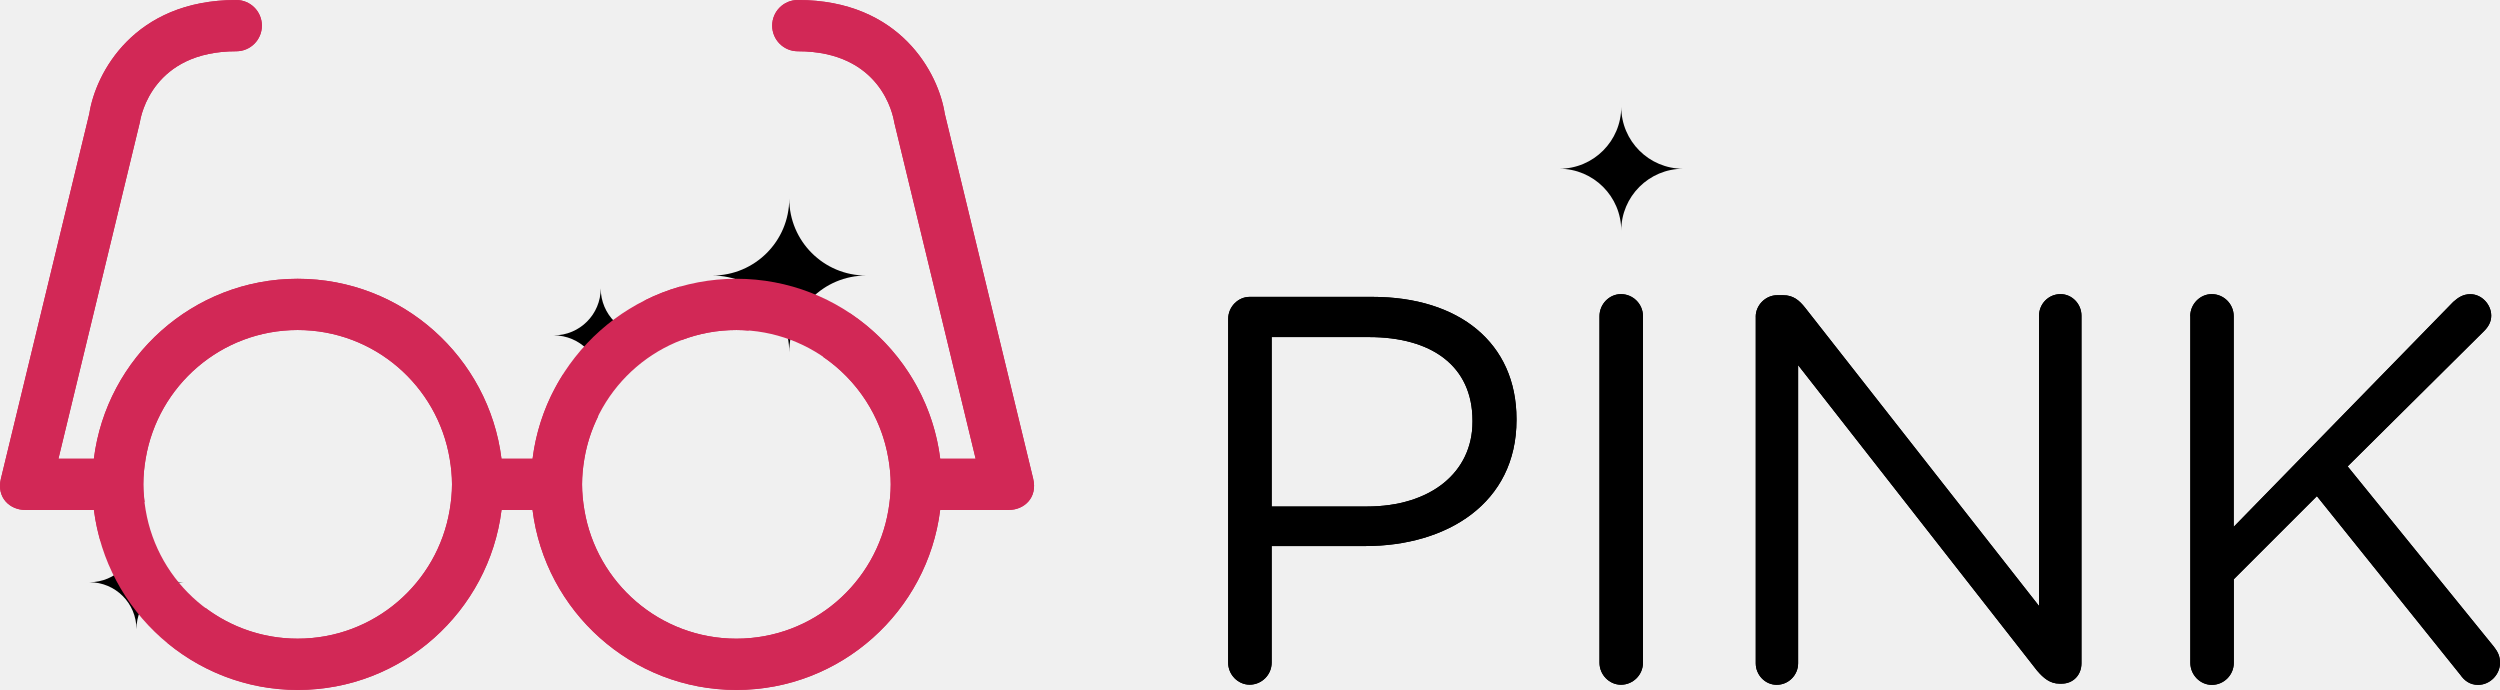
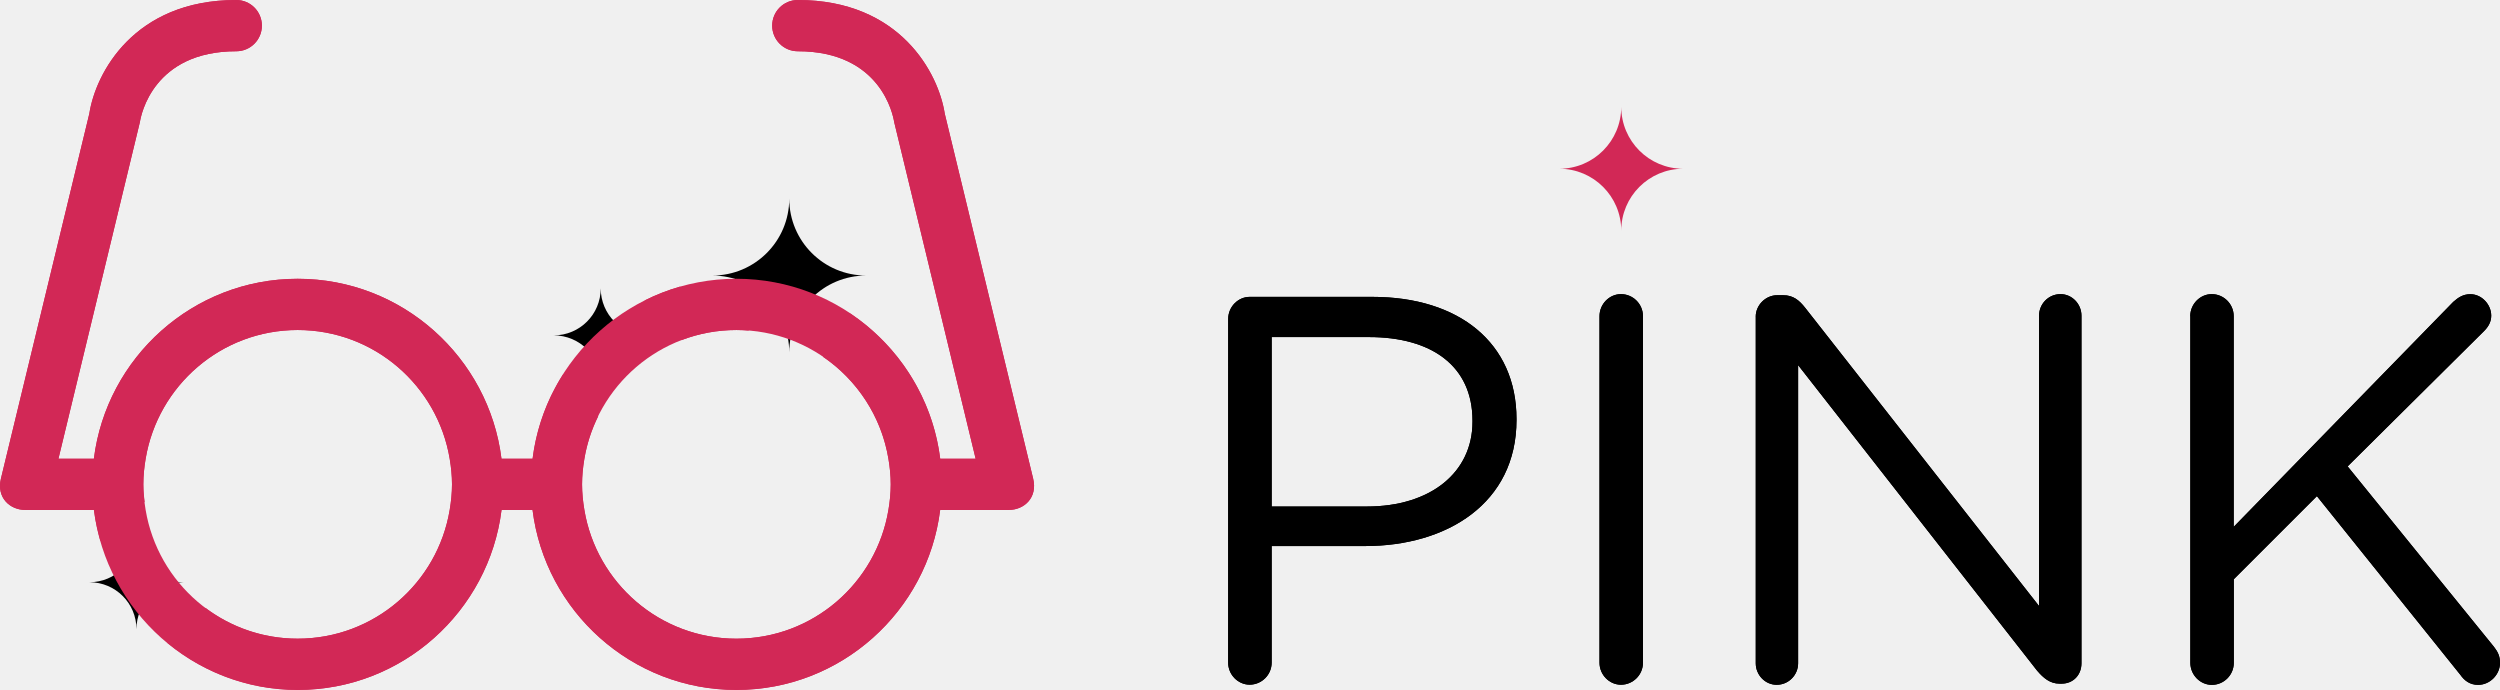
<svg class="page-footer__logo" width="146.3px" height="40.375px">
  <g class="page-footer__logo--desktop">
    <g>
      <path d="M71.874,18.661c0-0.708,0.58-1.288,1.256-1.288h7.18c5.087,0,8.436,2.704,8.436,7.146v0.063 c0,4.86-4.057,7.373-8.854,7.373h-5.475v6.825c0,0.708-0.58,1.287-1.289,1.287c-0.676,0-1.256-0.58-1.256-1.287L71.874,18.661 L71.874,18.661z M79.988,29.641c3.734,0,6.182-1.996,6.182-4.959v-0.062c0-3.221-2.414-4.894-6.053-4.894h-5.699v9.917h5.57V29.641 z" />
      <path d="M93.603,18.5c0-0.708,0.579-1.288,1.255-1.288c0.709,0,1.288,0.58,1.288,1.288v20.283 c0,0.708-0.579,1.287-1.288,1.287c-0.676,0-1.255-0.579-1.255-1.287V18.5z" />
      <path d="M102.744,18.532c0-0.676,0.58-1.256,1.256-1.256h0.354c0.58,0,0.935,0.29,1.288,0.74l13.684,17.45V18.468 c0-0.676,0.547-1.256,1.256-1.256c0.676,0,1.225,0.58,1.225,1.256v20.349c0,0.677-0.48,1.19-1.158,1.19h-0.129 c-0.548,0-0.936-0.321-1.318-0.772l-13.976-17.867v17.449c0,0.677-0.547,1.257-1.257,1.257c-0.676,0-1.223-0.58-1.223-1.257V18.532 H102.744z" />
      <path d="M128.173,18.5c0-0.708,0.58-1.288,1.257-1.288c0.708,0,1.286,0.58,1.286,1.288v12.331l12.848-13.168 c0.29-0.257,0.579-0.451,0.998-0.451c0.676,0,1.225,0.612,1.225,1.256c0,0.354-0.162,0.644-0.42,0.901l-7.984,7.92l8.564,10.561 c0.225,0.291,0.354,0.547,0.354,0.936c0,0.676-0.577,1.288-1.285,1.288c-0.482,0-0.807-0.259-1.03-0.58l-8.401-10.464l-4.863,4.861 v4.895c0,0.708-0.578,1.288-1.286,1.288c-0.677,0-1.257-0.58-1.257-1.288V18.5H128.173z" />
    </g>
-     <path d="M98.498,9.875c-2.002,0-3.623-1.623-3.623-3.624c0,2.001-1.623,3.624-3.625,3.624 c2.002,0,3.625,1.623,3.625,3.624C94.875,11.498,96.496,9.875,98.498,9.875z" />
+     <path fill="#D22856" d="M98.498,9.875c-2.002,0-3.623-1.623-3.623-3.624c0,2.001-1.623,3.624-3.625,3.624 c2.002,0,3.625,1.623,3.625,3.624C94.875,11.498,96.496,9.875,98.498,9.875z" />
    <g>
      <path fill="#D22856" d="M43.094,19.313c0.246,0,0.489,0.014,0.73,0.033c-0.437-0.728-1.227-1.221-2.136-1.221 c-0.877,0-1.614-0.568-1.884-1.354c-0.727,0.208-1.425,0.482-2.089,0.816c0.062,0.017,0.122,0.038,0.188,0.038c1.104,0,2,0.896,2,2 c0,0.096-0.015,0.188-0.028,0.281C40.875,19.524,41.959,19.313,43.094,19.313z" />
      <path fill="#D22856" d="M60.462,28.016c-0.002-0.009-5.175-21.365-5.175-21.365C54.926,4.303,52.694,0,46.688,0 c-0.829,0-1.5,0.671-1.5,1.5s0.671,1.5,1.5,1.5c4.856,0,5.575,3.729,5.639,4.143l4.767,19.701h-2.073 c-0.445-3.557-2.453-6.628-5.305-8.522c-0.897,0.379-1.529,1.269-1.529,2.303c0,0.088-0.015,0.171-0.026,0.256 c1.991,1.358,3.415,3.489,3.829,5.965c0.082,0.488,0.135,0.987,0.135,1.5c0,0.512-0.053,1.012-0.135,1.5 c-0.716,4.271-4.421,7.53-8.896,7.53c-4.475,0-8.181-3.259-8.896-7.53c-0.082-0.488-0.135-0.988-0.135-1.5 c0-0.513,0.053-1.012,0.135-1.5c0.147-0.879,0.427-1.712,0.808-2.484c-1.034-0.077-1.852-0.932-1.852-1.984 c0-0.189-0.077-0.357-0.192-0.488c-0.938,1.469-1.569,3.149-1.795,4.957h-1.82c-0.741-5.927-5.802-10.531-11.927-10.531 S6.235,20.917,5.493,26.844H3.42L8.187,7.143C8.25,6.729,8.97,3,13.826,3c0.829,0,1.5-0.671,1.5-1.5S14.655,0,13.826,0 C7.82,0,5.588,4.303,5.227,6.651c0,0-5.173,21.356-5.175,21.365c-0.266,1.109,0.531,1.826,1.426,1.826 c0.012,0,0.023,0.004,0.036,0.004h3.982c0.079,0.629,0.215,1.237,0.387,1.831c0.059-0.106,0.102-0.224,0.102-0.354 c0-1.104,0.896-2,2-2c0.166,0,0.324,0.024,0.478,0.062c-0.043-0.343-0.074-0.688-0.074-1.042c0-0.512,0.053-1.011,0.135-1.5 c0.715-4.271,4.421-7.531,8.896-7.531s8.18,3.26,8.896,7.531c0.082,0.489,0.135,0.988,0.135,1.5s-0.053,1.012-0.135,1.5 c-0.715,4.272-4.421,7.531-8.896,7.531c-2.022,0-3.883-0.67-5.386-1.794c-0.35,0.302-0.8,0.491-1.299,0.491 c-0.413,0-0.749,0.336-0.749,0.748c0,0.289-0.065,0.563-0.176,0.812c2.075,1.708,4.722,2.743,7.614,2.743 c6.125,0,11.185-4.604,11.927-10.529h1.814c0.742,5.926,5.802,10.529,11.927,10.529s11.186-4.604,11.927-10.529H59 c0.012,0,0.023-0.005,0.036-0.005C59.931,29.842,60.728,29.125,60.462,28.016z" />
    </g>
    <g>
      <g>
        <path d="M50.686,16.125c-2.485,0-4.499-2.014-4.499-4.499c0,2.485-2.014,4.499-4.499,4.499 c2.485,0,4.499,2.014,4.499,4.499C46.187,18.139,48.2,16.125,50.686,16.125z" />
      </g>
    </g>
    <g>
      <g>
        <path d="M37.904,19.626c-1.519,0-2.749-1.23-2.749-2.749c0,1.519-1.23,2.749-2.749,2.749 c1.519,0,2.749,1.229,2.749,2.749C35.155,20.855,36.386,19.626,37.904,19.626z" />
      </g>
    </g>
    <g>
      <g>
        <path d="M10.734,34.072c-1.519,0-2.749-1.23-2.749-2.75c0,1.52-1.23,2.75-2.749,2.75 c1.519,0,2.749,1.229,2.749,2.748C7.985,35.303,9.215,34.072,10.734,34.072z" />
      </g>
    </g>
  </g>
  <g class="page-footer__logo--mob-tab">
    <path d="M71.874,18.661c0-0.708,0.58-1.288,1.256-1.288h7.18c5.087,0,8.436,2.704,8.436,7.146v0.063 c0,4.86-4.057,7.373-8.854,7.373h-5.475v6.825c0,0.708-0.58,1.287-1.289,1.287c-0.676,0-1.256-0.58-1.256-1.287L71.874,18.661 L71.874,18.661z M79.988,29.641c3.734,0,6.182-1.996,6.182-4.959v-0.062c0-3.221-2.414-4.894-6.053-4.894h-5.699v9.917h5.57V29.641 z" />
    <path d="M93.603,18.5c0-0.708,0.579-1.288,1.255-1.288c0.709,0,1.288,0.58,1.288,1.288v20.283 c0,0.708-0.579,1.287-1.288,1.287c-0.676,0-1.255-0.579-1.255-1.287V18.5z" />
    <path d="M102.744,18.532c0-0.676,0.58-1.256,1.256-1.256h0.354c0.58,0,0.935,0.29,1.288,0.74l13.684,17.45V18.468 c0-0.676,0.547-1.256,1.256-1.256c0.676,0,1.225,0.58,1.225,1.256v20.349c0,0.677-0.48,1.19-1.158,1.19h-0.129 c-0.548,0-0.936-0.321-1.318-0.772l-13.976-17.867v17.449c0,0.677-0.547,1.257-1.257,1.257c-0.676,0-1.223-0.58-1.223-1.257V18.532 H102.744z" />
    <path d="M128.173,18.5c0-0.708,0.58-1.288,1.257-1.288c0.708,0,1.286,0.58,1.286,1.288v12.331l12.848-13.16 c0.29-0.257,0.579-0.451,0.998-0.451c0.676,0,1.225,0.612,1.225,1.256c0,0.354-0.162,0.644-0.42,0.901l-7.984,7.92l8.564,10.561 c0.225,0.291,0.354,0.547,0.354,0.936c0,0.676-0.577,1.288-1.285,1.288c-0.482,0-0.807-0.259-1.03-0.58l-8.401-10.464l-4.863,4.861 v4.895c0,0.708-0.578,1.288-1.286,1.288c-0.677,0-1.257-0.58-1.257-1.288V18.5H128.173z" />
+     <path fill="#FFFFFF" d="M60.498,28.266" />
+     <path fill="#D22856" d="M60.462,28.016c-0.002-0.009-5.175-21.365-5.175-21.365C54.926,4.303,52.694,0,46.688,0 c-0.829,0-1.5,0.671-1.5,1.5s0.671,1.5,1.5,1.5c4.856,0,5.575,3.729,5.639,4.143l4.767,19.701h-2.073 c-0.742-5.927-5.802-10.531-11.927-10.531s-11.186,4.604-11.927,10.531h-1.82c-0.741-5.927-5.802-10.531-11.927-10.531 S6.235,20.917,5.493,26.844H3.42L8.187,7.143C8.25,6.729,8.97,3,13.826,3c0.829,0,1.5-0.671,1.5-1.5S14.655,0,13.826,0 C7.82,0,5.588,4.303,5.227,6.651c0,0-5.173,21.356-5.175,21.365c-0.266,1.109,0.531,1.826,1.426,1.826 c0.012,0,0.023,0.004,0.036,0.004h3.982c0.741,5.926,5.802,10.53,11.927,10.53s11.185-4.604,11.927-10.53h1.814 c0.742,5.926,5.802,10.53,11.927,10.53s11.186-4.604,11.927-10.53H59c0.012,0,0.023-0.004,0.036-0.004 C59.931,29.842,60.728,29.125,60.462,28.016z M26.315,29.844c-0.715,4.272-4.421,7.531-8.896,7.531s-8.18-3.259-8.896-7.531 c-0.082-0.488-0.135-0.988-0.135-1.5s0.053-1.011,0.135-1.5c0.715-4.271,4.421-7.531,8.896-7.531s8.18,3.26,8.896,7.531 c0.082,0.489,0.135,0.988,0.135,1.5S26.397,29.355,26.315,29.844z M51.99,29.844c-0.716,4.272-4.421,7.531-8.896,7.531 c-4.475,0-8.181-3.259-8.896-7.531c-0.082-0.488-0.135-0.988-0.135-1.5s0.053-1.011,0.135-1.5c0.716-4.271,4.421-7.531,8.896-7.531 c4.475,0,8.181,3.26,8.896,7.531c0.082,0.489,0.135,0.988,0.135,1.5S52.072,29.355,51.99,29.844z" />
  </g>
-   <path fill="#FFFFFF" d="M60.498,28.266" />
-   <path fill="#D22856" d="M60.462,28.016c-0.002-0.009-5.175-21.365-5.175-21.365C54.926,4.303,52.694,0,46.688,0 c-0.829,0-1.5,0.671-1.5,1.5s0.671,1.5,1.5,1.5c4.856,0,5.575,3.729,5.639,4.143l4.767,19.701h-2.073 c-0.742-5.927-5.802-10.531-11.927-10.531s-11.186,4.604-11.927,10.531h-1.82c-0.741-5.927-5.802-10.531-11.927-10.531 S6.235,20.917,5.493,26.844H3.42L8.187,7.143C8.25,6.729,8.97,3,13.826,3c0.829,0,1.5-0.671,1.5-1.5S14.655,0,13.826,0 C7.82,0,5.588,4.303,5.227,6.651c0,0-5.173,21.356-5.175,21.365c-0.266,1.109,0.531,1.826,1.426,1.826 c0.012,0,0.023,0.004,0.036,0.004h3.982c0.741,5.926,5.802,10.53,11.927,10.53s11.185-4.604,11.927-10.53h1.814 c0.742,5.926,5.802,10.53,11.927,10.53s11.186-4.604,11.927-10.53H59c0.012,0,0.023-0.004,0.036-0.004 C59.931,29.842,60.728,29.125,60.462,28.016z M26.315,29.844c-0.715,4.272-4.421,7.531-8.896,7.531s-8.18-3.259-8.896-7.531 c-0.082-0.488-0.135-0.988-0.135-1.5s0.053-1.011,0.135-1.5c0.715-4.271,4.421-7.531,8.896-7.531s8.18,3.26,8.896,7.531 c0.082,0.489,0.135,0.988,0.135,1.5S26.397,29.355,26.315,29.844z M51.99,29.844c-0.716,4.272-4.421,7.531-8.896,7.531 c-4.475,0-8.181-3.259-8.896-7.531c-0.082-0.488-0.135-0.988-0.135-1.5s0.053-1.011,0.135-1.5c0.716-4.271,4.421-7.531,8.896-7.531 c4.475,0,8.181,3.26,8.896,7.531c0.082,0.489,0.135,0.988,0.135,1.5S52.072,29.355,51.99,29.844z" />
</svg>
